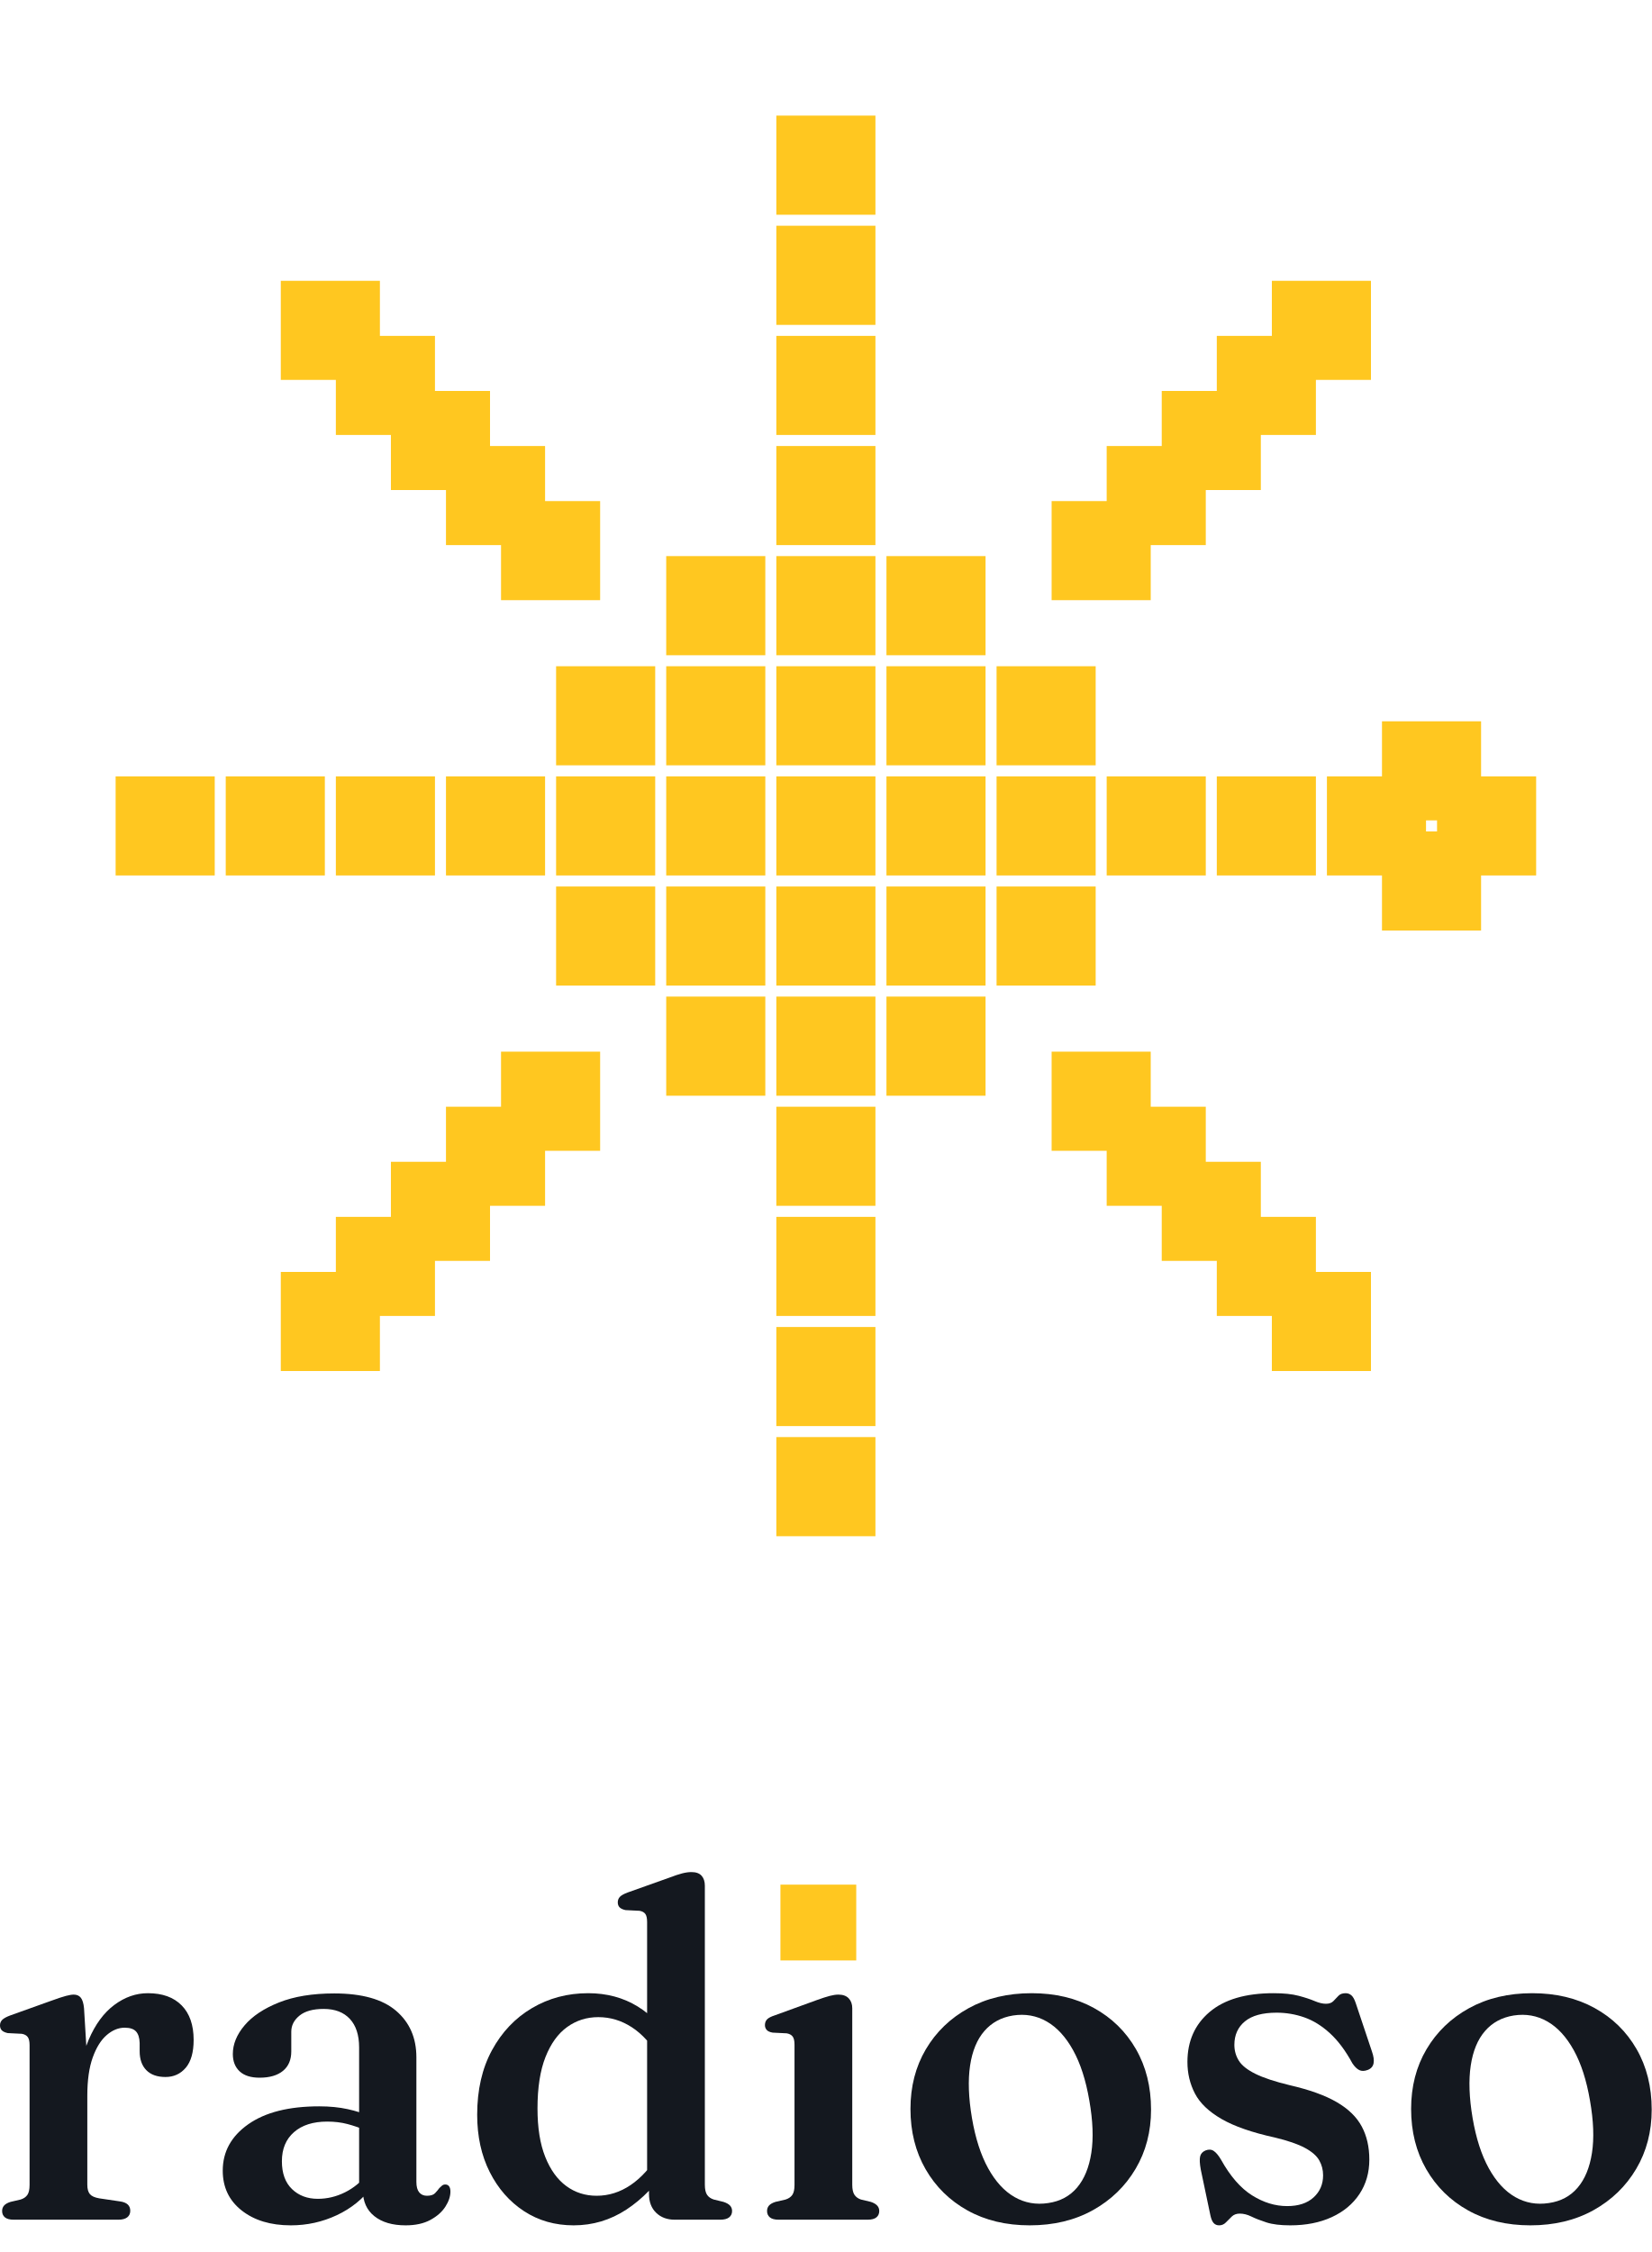
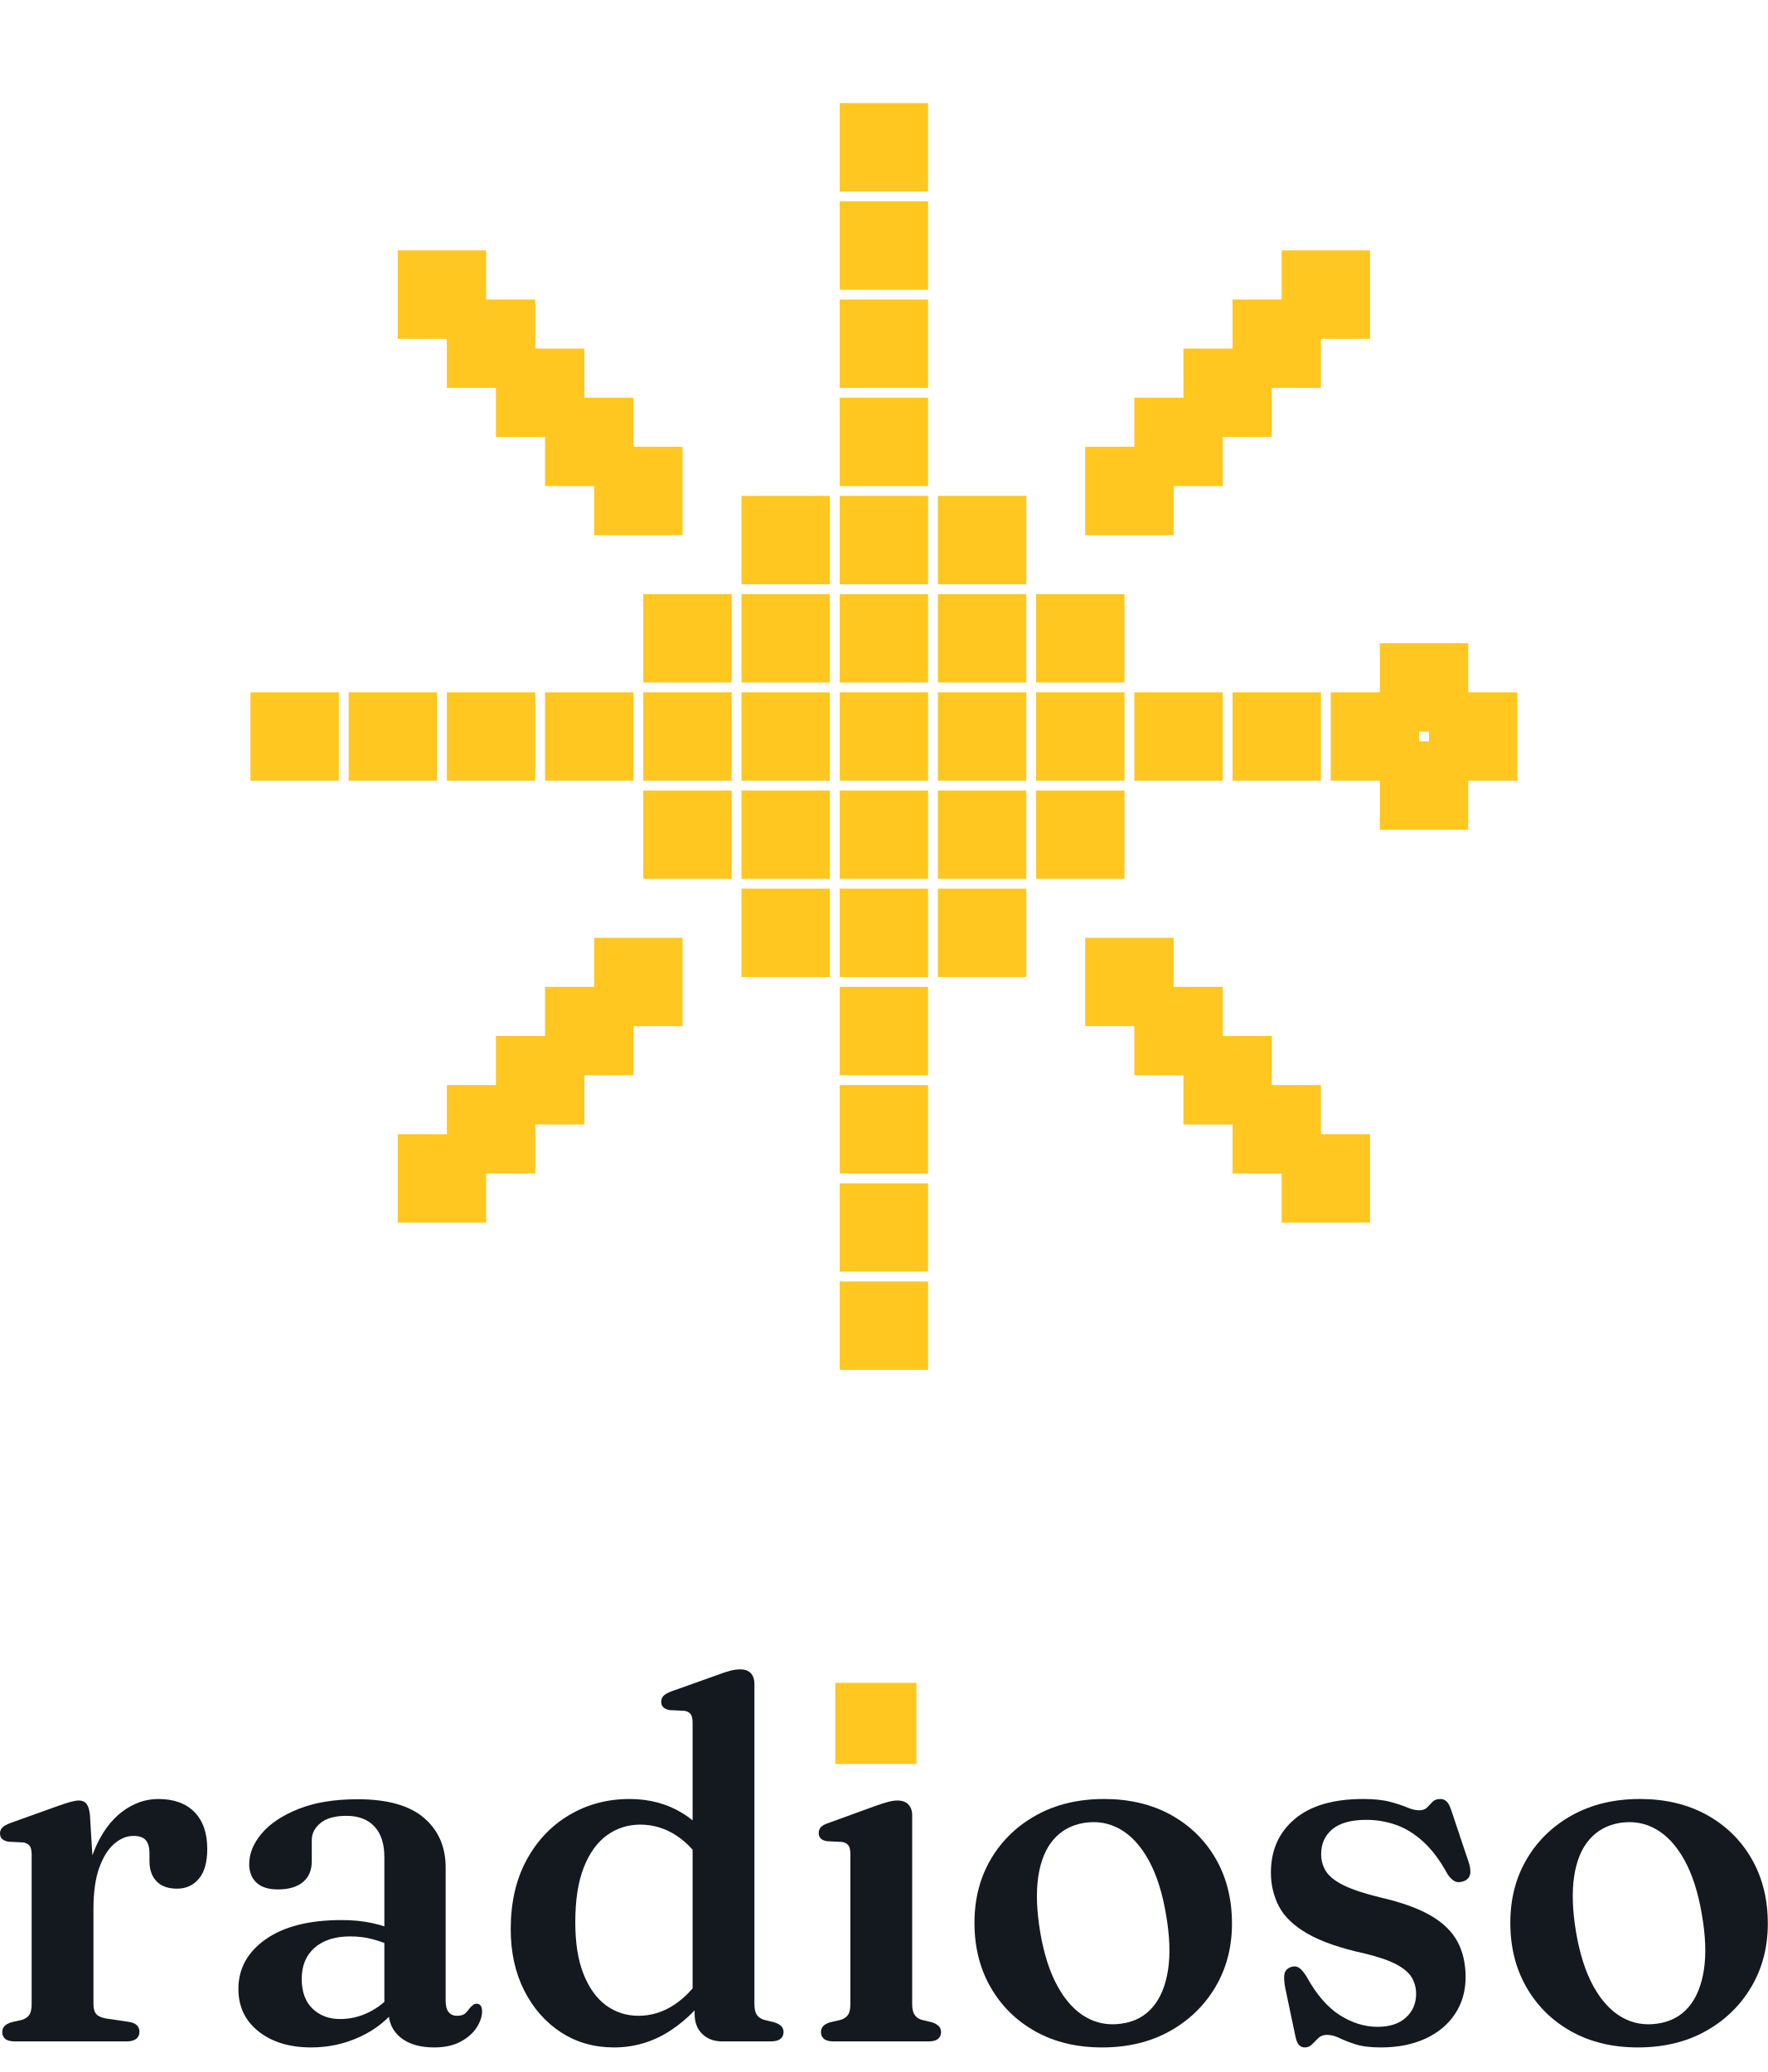
- <svg xmlns="http://www.w3.org/2000/svg" width="300" height="409" viewBox="0 0 300 409">
-   <g>
+ <svg xmlns="http://www.w3.org/2000/svg" width="360" height="422" viewBox="0 0 360 422">
+   <g transform="translate(30.0, 0)">
    <path d="M0 0 C5.94 0 11.88 0 18 0 C18 3.3 18 6.6 18 10 C21.3 10 24.6 10 28 10 C28 13.3 28 16.6 28 20 C31.3 20 34.6 20 38 20 C38 23.3 38 26.6 38 30 C41.3 30 44.6 30 48 30 C48 33.3 48 36.6 48 40 C51.3 40 54.6 40 58 40 C58 45.94 58 51.88 58 58 C52.06 58 46.12 58 40 58 C40 54.7 40 51.4 40 48 C36.7 48 33.4 48 30 48 C30 44.7 30 41.4 30 38 C26.7 38 23.4 38 20 38 C20 34.7 20 31.4 20 28 C16.7 28 13.4 28 10 28 C10 24.7 10 21.4 10 18 C6.7 18 3.4 18 0 18 C0 12.06 0 6.12 0 0 Z " fill="#FFC720" transform="translate(191,191)" />
    <path d="M0 0 C5.94 0 11.88 0 18 0 C18 5.94 18 11.88 18 18 C14.7 18 11.4 18 8 18 C8 21.3 8 24.6 8 28 C4.7 28 1.4 28 -2 28 C-2 31.3 -2 34.6 -2 38 C-5.3 38 -8.6 38 -12 38 C-12 41.3 -12 44.6 -12 48 C-15.3 48 -18.6 48 -22 48 C-22 51.3 -22 54.6 -22 58 C-27.94 58 -33.88 58 -40 58 C-40 52.06 -40 46.12 -40 40 C-36.7 40 -33.4 40 -30 40 C-30 36.7 -30 33.4 -30 30 C-26.7 30 -23.4 30 -20 30 C-20 26.7 -20 23.4 -20 20 C-16.7 20 -13.4 20 -10 20 C-10 16.7 -10 13.4 -10 10 C-6.7 10 -3.4 10 0 10 C0 6.7 0 3.4 0 0 Z " fill="#FFC720" transform="translate(91,191)" />
    <path d="M0 0 C5.94 0 11.88 0 18 0 C18 5.94 18 11.88 18 18 C14.7 18 11.4 18 8 18 C8 21.3 8 24.6 8 28 C4.7 28 1.4 28 -2 28 C-2 31.3 -2 34.6 -2 38 C-5.3 38 -8.6 38 -12 38 C-12 41.3 -12 44.6 -12 48 C-15.3 48 -18.6 48 -22 48 C-22 51.3 -22 54.6 -22 58 C-27.94 58 -33.88 58 -40 58 C-40 52.06 -40 46.12 -40 40 C-36.7 40 -33.4 40 -30 40 C-30 36.7 -30 33.4 -30 30 C-26.7 30 -23.4 30 -20 30 C-20 26.7 -20 23.4 -20 20 C-16.7 20 -13.4 20 -10 20 C-10 16.7 -10 13.4 -10 10 C-6.7 10 -3.4 10 0 10 C0 6.7 0 3.4 0 0 Z " fill="#FFC720" transform="translate(231,51)" />
    <path d="M0 0 C5.94 0 11.88 0 18 0 C18 3.3 18 6.6 18 10 C21.3 10 24.6 10 28 10 C28 13.3 28 16.6 28 20 C31.3 20 34.6 20 38 20 C38 23.3 38 26.6 38 30 C41.3 30 44.6 30 48 30 C48 33.3 48 36.6 48 40 C51.3 40 54.6 40 58 40 C58 45.94 58 51.88 58 58 C52.06 58 46.12 58 40 58 C40 54.7 40 51.4 40 48 C36.7 48 33.4 48 30 48 C30 44.7 30 41.4 30 38 C26.7 38 23.4 38 20 38 C20 34.7 20 31.4 20 28 C16.7 28 13.4 28 10 28 C10 24.7 10 21.4 10 18 C6.7 18 3.4 18 0 18 C0 12.06 0 6.12 0 0 Z " fill="#FFC720" transform="translate(51,51)" />
    <path d="M0 0 C5.94 0 11.88 0 18 0 C18 3.3 18 6.6 18 10 C21.3 10 24.6 10 28 10 C28 15.94 28 21.88 28 28 C24.7 28 21.4 28 18 28 C18 31.3 18 34.6 18 38 C12.06 38 6.12 38 0 38 C0 34.7 0 31.4 0 28 C-3.3 28 -6.6 28 -10 28 C-10 22.06 -10 16.12 -10 10 C-6.7 10 -3.4 10 0 10 C0 6.7 0 3.4 0 0 Z M8 18 C8 18.66 8 19.32 8 20 C8.66 20 9.32 20 10 20 C10 19.34 10 18.68 10 18 C9.34 18 8.68 18 8 18 Z " fill="#FFC720" transform="translate(251,131)" />
    <path d="M0 0 C5.94 0 11.88 0 18 0 C18 5.94 18 11.88 18 18 C12.06 18 6.12 18 0 18 C0 12.06 0 6.12 0 0 Z " fill="#FFC720" transform="translate(141,261)" />
    <path d="M0 0 C5.94 0 11.88 0 18 0 C18 5.94 18 11.88 18 18 C12.06 18 6.12 18 0 18 C0 12.06 0 6.12 0 0 Z " fill="#FFC720" transform="translate(141,241)" />
    <path d="M0 0 C5.94 0 11.88 0 18 0 C18 5.94 18 11.88 18 18 C12.06 18 6.12 18 0 18 C0 12.06 0 6.12 0 0 Z " fill="#FFC720" transform="translate(141,221)" />
    <path d="M0 0 C5.94 0 11.88 0 18 0 C18 5.94 18 11.88 18 18 C12.06 18 6.12 18 0 18 C0 12.06 0 6.12 0 0 Z " fill="#FFC720" transform="translate(141,201)" />
    <path d="M0 0 C5.94 0 11.88 0 18 0 C18 5.94 18 11.88 18 18 C12.06 18 6.12 18 0 18 C0 12.06 0 6.12 0 0 Z " fill="#FFC720" transform="translate(161,181)" />
    <path d="M0 0 C5.94 0 11.88 0 18 0 C18 5.94 18 11.88 18 18 C12.06 18 6.12 18 0 18 C0 12.06 0 6.12 0 0 Z " fill="#FFC720" transform="translate(141,181)" />
    <path d="M0 0 C5.94 0 11.88 0 18 0 C18 5.94 18 11.88 18 18 C12.06 18 6.12 18 0 18 C0 12.06 0 6.12 0 0 Z " fill="#FFC720" transform="translate(121,181)" />
    <path d="M0 0 C5.94 0 11.88 0 18 0 C18 5.94 18 11.88 18 18 C12.06 18 6.12 18 0 18 C0 12.06 0 6.12 0 0 Z " fill="#FFC720" transform="translate(181,161)" />
    <path d="M0 0 C5.94 0 11.88 0 18 0 C18 5.94 18 11.88 18 18 C12.06 18 6.12 18 0 18 C0 12.06 0 6.12 0 0 Z " fill="#FFC720" transform="translate(161,161)" />
    <path d="M0 0 C5.94 0 11.88 0 18 0 C18 5.94 18 11.88 18 18 C12.06 18 6.12 18 0 18 C0 12.06 0 6.12 0 0 Z " fill="#FFC720" transform="translate(141,161)" />
    <path d="M0 0 C5.94 0 11.88 0 18 0 C18 5.94 18 11.88 18 18 C12.06 18 6.12 18 0 18 C0 12.06 0 6.12 0 0 Z " fill="#FFC720" transform="translate(121,161)" />
    <path d="M0 0 C5.94 0 11.88 0 18 0 C18 5.94 18 11.88 18 18 C12.06 18 6.12 18 0 18 C0 12.06 0 6.12 0 0 Z " fill="#FFC720" transform="translate(101,161)" />
    <path d="M0 0 C5.94 0 11.88 0 18 0 C18 5.94 18 11.88 18 18 C12.06 18 6.12 18 0 18 C0 12.06 0 6.12 0 0 Z " fill="#FFC720" transform="translate(221,141)" />
    <path d="M0 0 C5.94 0 11.88 0 18 0 C18 5.94 18 11.88 18 18 C12.06 18 6.12 18 0 18 C0 12.06 0 6.12 0 0 Z " fill="#FFC720" transform="translate(201,141)" />
    <path d="M0 0 C5.94 0 11.88 0 18 0 C18 5.94 18 11.88 18 18 C12.06 18 6.12 18 0 18 C0 12.06 0 6.12 0 0 Z " fill="#FFC720" transform="translate(181,141)" />
    <path d="M0 0 C5.94 0 11.88 0 18 0 C18 5.94 18 11.88 18 18 C12.06 18 6.12 18 0 18 C0 12.06 0 6.12 0 0 Z " fill="#FFC720" transform="translate(161,141)" />
    <path d="M0 0 C5.94 0 11.88 0 18 0 C18 5.94 18 11.88 18 18 C12.06 18 6.12 18 0 18 C0 12.06 0 6.12 0 0 Z " fill="#FFC720" transform="translate(141,141)" />
    <path d="M0 0 C5.94 0 11.88 0 18 0 C18 5.94 18 11.88 18 18 C12.06 18 6.12 18 0 18 C0 12.06 0 6.12 0 0 Z " fill="#FFC720" transform="translate(121,141)" />
    <path d="M0 0 C5.94 0 11.88 0 18 0 C18 5.94 18 11.88 18 18 C12.06 18 6.12 18 0 18 C0 12.06 0 6.12 0 0 Z " fill="#FFC720" transform="translate(101,141)" />
    <path d="M0 0 C5.94 0 11.88 0 18 0 C18 5.94 18 11.88 18 18 C12.06 18 6.12 18 0 18 C0 12.06 0 6.12 0 0 Z " fill="#FFC720" transform="translate(81,141)" />
    <path d="M0 0 C5.94 0 11.88 0 18 0 C18 5.94 18 11.88 18 18 C12.06 18 6.12 18 0 18 C0 12.06 0 6.12 0 0 Z " fill="#FFC720" transform="translate(61,141)" />
    <path d="M0 0 C5.94 0 11.88 0 18 0 C18 5.94 18 11.88 18 18 C12.06 18 6.12 18 0 18 C0 12.06 0 6.12 0 0 Z " fill="#FFC720" transform="translate(41,141)" />
    <path d="M0 0 C5.94 0 11.88 0 18 0 C18 5.94 18 11.88 18 18 C12.06 18 6.12 18 0 18 C0 12.06 0 6.12 0 0 Z " fill="#FFC720" transform="translate(21,141)" />
    <path d="M0 0 C5.94 0 11.88 0 18 0 C18 5.94 18 11.88 18 18 C12.06 18 6.12 18 0 18 C0 12.06 0 6.12 0 0 Z " fill="#FFC720" transform="translate(181,121)" />
    <path d="M0 0 C5.94 0 11.88 0 18 0 C18 5.94 18 11.88 18 18 C12.06 18 6.12 18 0 18 C0 12.06 0 6.12 0 0 Z " fill="#FFC720" transform="translate(161,121)" />
    <path d="M0 0 C5.94 0 11.88 0 18 0 C18 5.94 18 11.88 18 18 C12.06 18 6.12 18 0 18 C0 12.06 0 6.12 0 0 Z " fill="#FFC720" transform="translate(141,121)" />
    <path d="M0 0 C5.94 0 11.88 0 18 0 C18 5.94 18 11.88 18 18 C12.06 18 6.12 18 0 18 C0 12.06 0 6.12 0 0 Z " fill="#FFC720" transform="translate(121,121)" />
    <path d="M0 0 C5.94 0 11.88 0 18 0 C18 5.94 18 11.88 18 18 C12.06 18 6.12 18 0 18 C0 12.06 0 6.12 0 0 Z " fill="#FFC720" transform="translate(101,121)" />
    <path d="M0 0 C5.94 0 11.88 0 18 0 C18 5.94 18 11.88 18 18 C12.06 18 6.12 18 0 18 C0 12.06 0 6.12 0 0 Z " fill="#FFC720" transform="translate(161,101)" />
    <path d="M0 0 C5.94 0 11.88 0 18 0 C18 5.94 18 11.88 18 18 C12.06 18 6.12 18 0 18 C0 12.06 0 6.12 0 0 Z " fill="#FFC720" transform="translate(141,101)" />
    <path d="M0 0 C5.94 0 11.88 0 18 0 C18 5.94 18 11.88 18 18 C12.06 18 6.12 18 0 18 C0 12.06 0 6.12 0 0 Z " fill="#FFC720" transform="translate(121,101)" />
    <path d="M0 0 C5.94 0 11.88 0 18 0 C18 5.94 18 11.88 18 18 C12.06 18 6.12 18 0 18 C0 12.06 0 6.12 0 0 Z " fill="#FFC720" transform="translate(141,81)" />
    <path d="M0 0 C5.94 0 11.88 0 18 0 C18 5.94 18 11.88 18 18 C12.06 18 6.12 18 0 18 C0 12.06 0 6.12 0 0 Z " fill="#FFC720" transform="translate(141,61)" />
    <path d="M0 0 C5.94 0 11.88 0 18 0 C18 5.94 18 11.88 18 18 C12.06 18 6.12 18 0 18 C0 12.06 0 6.12 0 0 Z " fill="#FFC720" transform="translate(141,41)" />
    <path d="M0 0 C5.94 0 11.88 0 18 0 C18 5.94 18 11.88 18 18 C12.06 18 6.12 18 0 18 C0 12.06 0 6.12 0 0 Z " fill="#FFC720" transform="translate(141,21)" />
  </g>
-   <g transform="translate(0.0, 340) scale(0.04263, -0.04263) translate(-75, -1481)">
+   <g transform="translate(0.0, 340) scale(0.05116, -0.05116) translate(-75, -1481)">
    <g fill="#14181F">
      <path d="M411 526Q411 669 453.0 767.0Q495 865 562.0 915.0Q629 965 705 965Q798 965 849.0 913.0Q900 861 900 766Q900 687 866.5 647.5Q833 608 780 608Q727 608 698.5 637.0Q670 666 670 718V753Q669 786 654.5 802.0Q640 818 606 818Q566 818 529.5 786.5Q493 755 470.0 691.0Q447 627 447 528ZM433 901 447 670V149Q447 122 458.0 109.0Q469 96 498 91L586 78Q608 75 619.0 65.0Q630 55 630 38Q630 20 617.0 10.0Q604 0 579 0H134Q108 0 96.0 10.0Q84 20 84 37Q84 51 92.5 60.5Q101 70 120 76L163 86Q182 92 191.5 105.5Q201 119 201 148V744Q201 768 193.0 778.5Q185 789 168 792L108 795Q90 799 82.5 807.0Q75 815 75 828Q75 842 84.5 851.5Q94 861 118 870L291 932Q335 948 356.0 953.5Q377 959 389 959Q409 959 419.5 945.5Q430 932 433 901Z" transform="translate(0,0)" />
      <path d="M691 125V145L675 150V734Q675 813 635.5 855.5Q596 898 524 898Q456 898 421.0 869.5Q386 841 386 801V717Q386 663 350.5 634.0Q315 605 251 605Q195 605 166.0 632.0Q137 659 137 706Q137 769 187.0 828.0Q237 887 333.5 925.5Q430 964 569 964Q746 964 832.5 890.0Q919 816 919 692V161Q919 131 931.0 116.5Q943 102 964 102Q988 102 998.5 113.0Q1009 124 1017 135Q1023 141 1028.5 145.5Q1034 150 1042 150Q1053 150 1058.5 142.0Q1064 134 1064 120Q1064 89 1042.5 55.5Q1021 22 978.5 -1.0Q936 -24 873 -24Q789 -24 740.0 15.0Q691 54 691 125ZM94 209Q94 330 202.5 406.5Q311 483 505 483Q572 483 626.5 471.0Q681 459 722 440L703 381Q665 397 625.5 407.5Q586 418 539 418Q449 418 397.5 373.0Q346 328 346 249Q346 172 389.0 130.5Q432 89 499 89Q559 89 614.5 116.5Q670 144 709 194L731 142Q673 63 580.5 19.5Q488 -24 384 -24Q255 -24 174.5 39.5Q94 103 94 209Z" transform="translate(930,0)" />
      <path d="M808 165 800 171V1268Q800 1292 792.5 1302.5Q785 1313 768 1316L708 1319Q690 1323 682.5 1331.0Q675 1339 675 1352Q675 1366 684.0 1375.5Q693 1385 717 1394L894 1457Q928 1470 949.5 1475.5Q971 1481 989 1481Q1018 1481 1032.0 1465.5Q1046 1450 1046 1423V149Q1046 120 1055.5 106.0Q1065 92 1084 86L1125 76Q1144 70 1153.0 60.5Q1162 51 1162 37Q1162 20 1149.5 10.0Q1137 0 1111 0H918Q869 0 838.5 29.5Q808 59 808 110ZM76 447Q76 606 139.0 722.0Q202 838 309.5 901.5Q417 965 549 965Q668 965 760.5 908.0Q853 851 911 744L852 690Q802 776 735.5 819.5Q669 863 592 863Q518 863 459.5 821.0Q401 779 367.0 693.0Q333 607 333 474Q333 350 366.0 267.5Q399 185 455.5 143.5Q512 102 585 102Q662 102 729.5 147.5Q797 193 853 284L892 230Q814 110 711.5 43.0Q609 -24 487 -24Q368 -24 275.5 36.5Q183 97 129.5 203.0Q76 309 76 447Z" transform="translate(2032,0)" />
      <path d="M447 901V149Q447 120 456.5 106.0Q466 92 484 86L526 76Q544 70 553.0 60.5Q562 51 562 37Q562 20 550.0 10.0Q538 0 512 0H134Q108 0 96.0 10.0Q84 20 84 37Q84 51 92.5 60.5Q101 70 120 76L163 86Q182 92 191.5 105.5Q201 119 201 148V746Q201 770 193.0 780.5Q185 791 168 794L108 797Q90 800 82.5 808.5Q75 817 75 829Q75 844 84.0 853.5Q93 863 118 871L294 935Q330 948 351.0 953.5Q372 959 388 959Q417 959 432.0 943.0Q447 927 447 901Z" transform="translate(3259,0)" />
      <path d="M593 965Q744 965 858.5 902.0Q973 839 1037.5 727.0Q1102 615 1102 469Q1102 328 1036.0 216.5Q970 105 854.0 40.5Q738 -24 585 -24Q434 -24 320.0 39.5Q206 103 141.5 215.0Q77 327 77 472Q77 615 142.5 726.0Q208 837 324.0 901.0Q440 965 593 965ZM664 71Q740 82 786.5 136.5Q833 191 847.5 284.5Q862 378 839 508Q817 637 770.0 722.0Q723 807 657.5 844.5Q592 882 514 870Q439 858 392.0 804.0Q345 750 331.0 656.5Q317 563 339 433Q361 304 408.0 219.0Q455 134 520.5 96.5Q586 59 664 71Z" transform="translate(3877,0)" />
      <path d="M503 58Q575 58 615.5 95.0Q656 132 656 189Q656 224 639.5 253.0Q623 282 578.5 306.0Q534 330 451 350Q305 382 223.5 429.0Q142 476 110.0 537.5Q78 599 78 672Q78 805 172.5 885.0Q267 965 445 965Q510 965 551.5 954.0Q593 943 620.0 931.5Q647 920 668 920Q689 920 700.0 931.5Q711 943 721.5 954.0Q732 965 752 965Q766 965 776.5 956.0Q787 947 795 923L864 717Q875 686 871.0 666.0Q867 646 846 638Q825 630 810.0 637.5Q795 645 781 666Q737 747 685.0 794.5Q633 842 576.0 862.0Q519 882 458 882Q368 882 323.0 845.0Q278 808 278 745Q278 708 297.0 677.5Q316 647 367.5 621.5Q419 596 514 573Q640 544 714.0 501.0Q788 458 820.5 397.5Q853 337 853 256Q853 173 811.0 109.5Q769 46 693.0 11.0Q617 -24 516 -24Q453 -24 414.5 -11.5Q376 1 350.5 13.5Q325 26 301 26Q280 26 267.0 13.5Q254 1 242.0 -11.5Q230 -24 213 -24Q199 -24 190.0 -14.5Q181 -5 176 18L135 213Q128 251 132.0 269.0Q136 287 155 295Q175 303 190.0 293.0Q205 283 221 256Q280 150 353.0 104.0Q426 58 503 58Z" transform="translate(5056,0)" />
      <path d="M593 965Q744 965 858.5 902.0Q973 839 1037.5 727.0Q1102 615 1102 469Q1102 328 1036.0 216.5Q970 105 854.0 40.5Q738 -24 585 -24Q434 -24 320.0 39.5Q206 103 141.5 215.0Q77 327 77 472Q77 615 142.5 726.0Q208 837 324.0 901.0Q440 965 593 965ZM664 71Q740 82 786.5 136.5Q833 191 847.5 284.5Q862 378 839 508Q817 637 770.0 722.0Q723 807 657.5 844.5Q592 882 514 870Q439 858 392.0 804.0Q345 750 331.0 656.5Q317 563 339 433Q361 304 408.0 219.0Q455 134 520.5 96.5Q586 59 664 71Z" transform="translate(6010,0)" />
    </g>
    <rect x="3400.0" y="1104.5" width="323.0" height="323.0" fill="#FFC720" />
  </g>
</svg>
